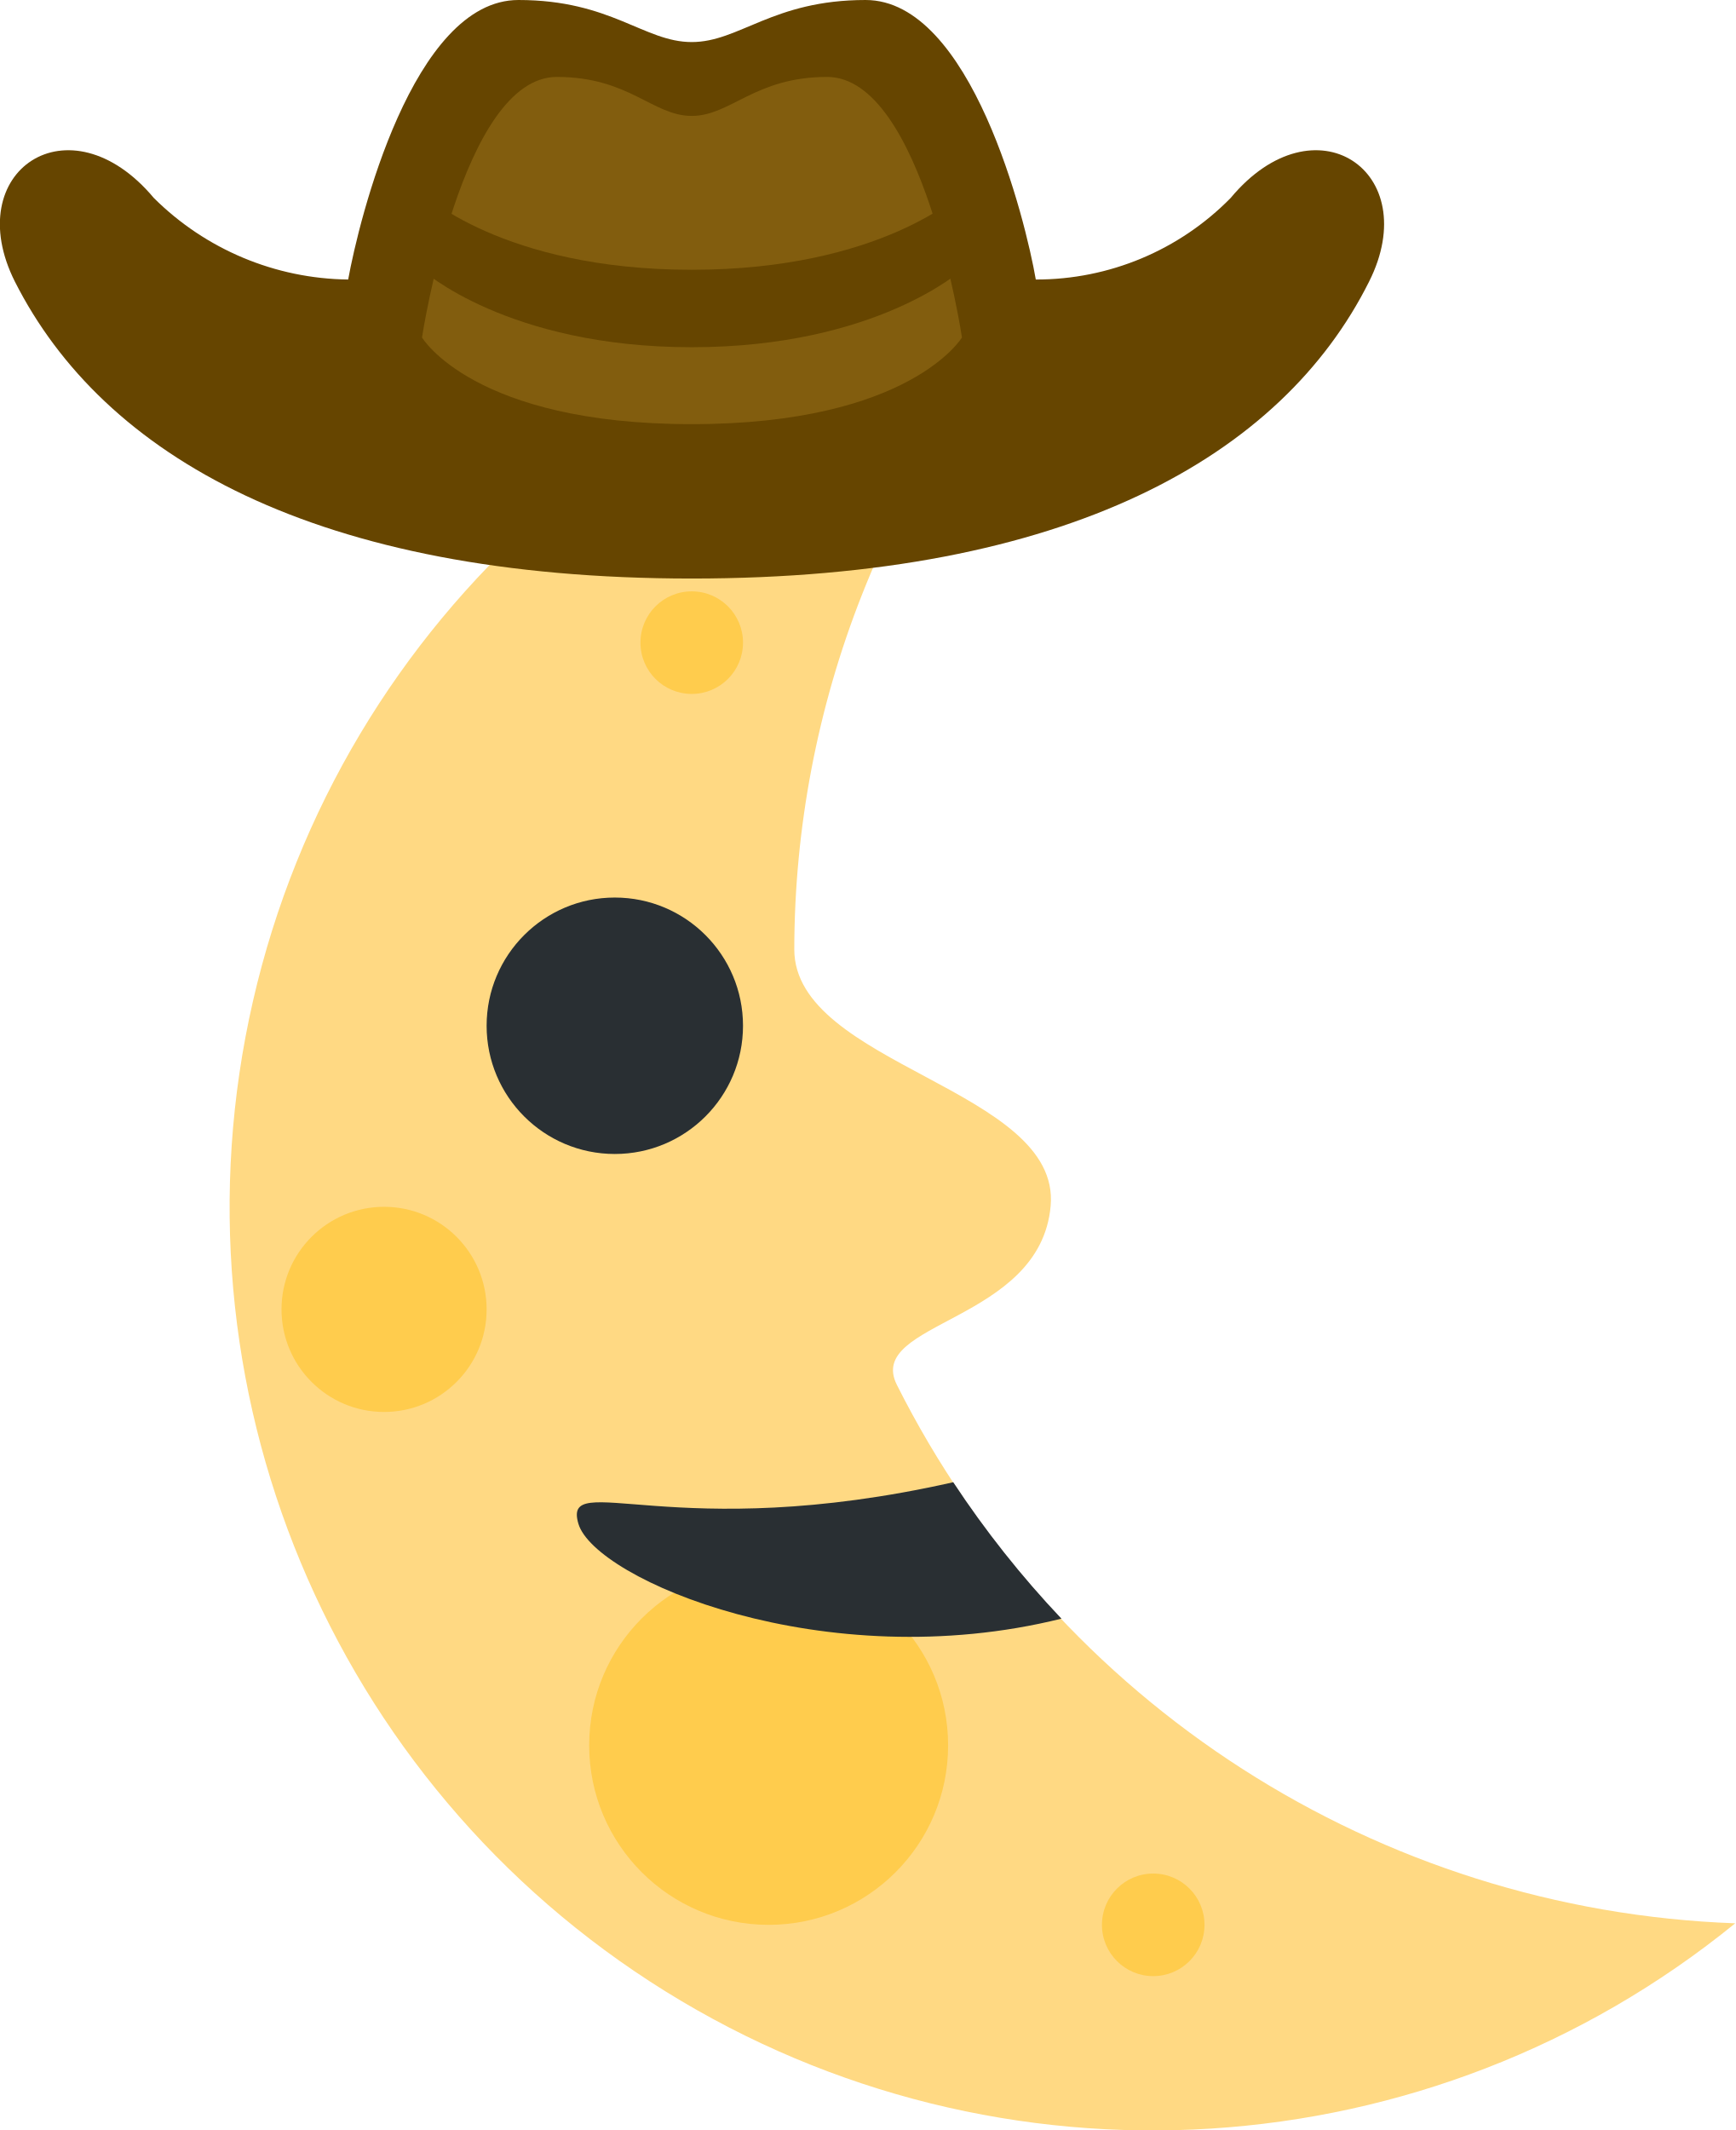
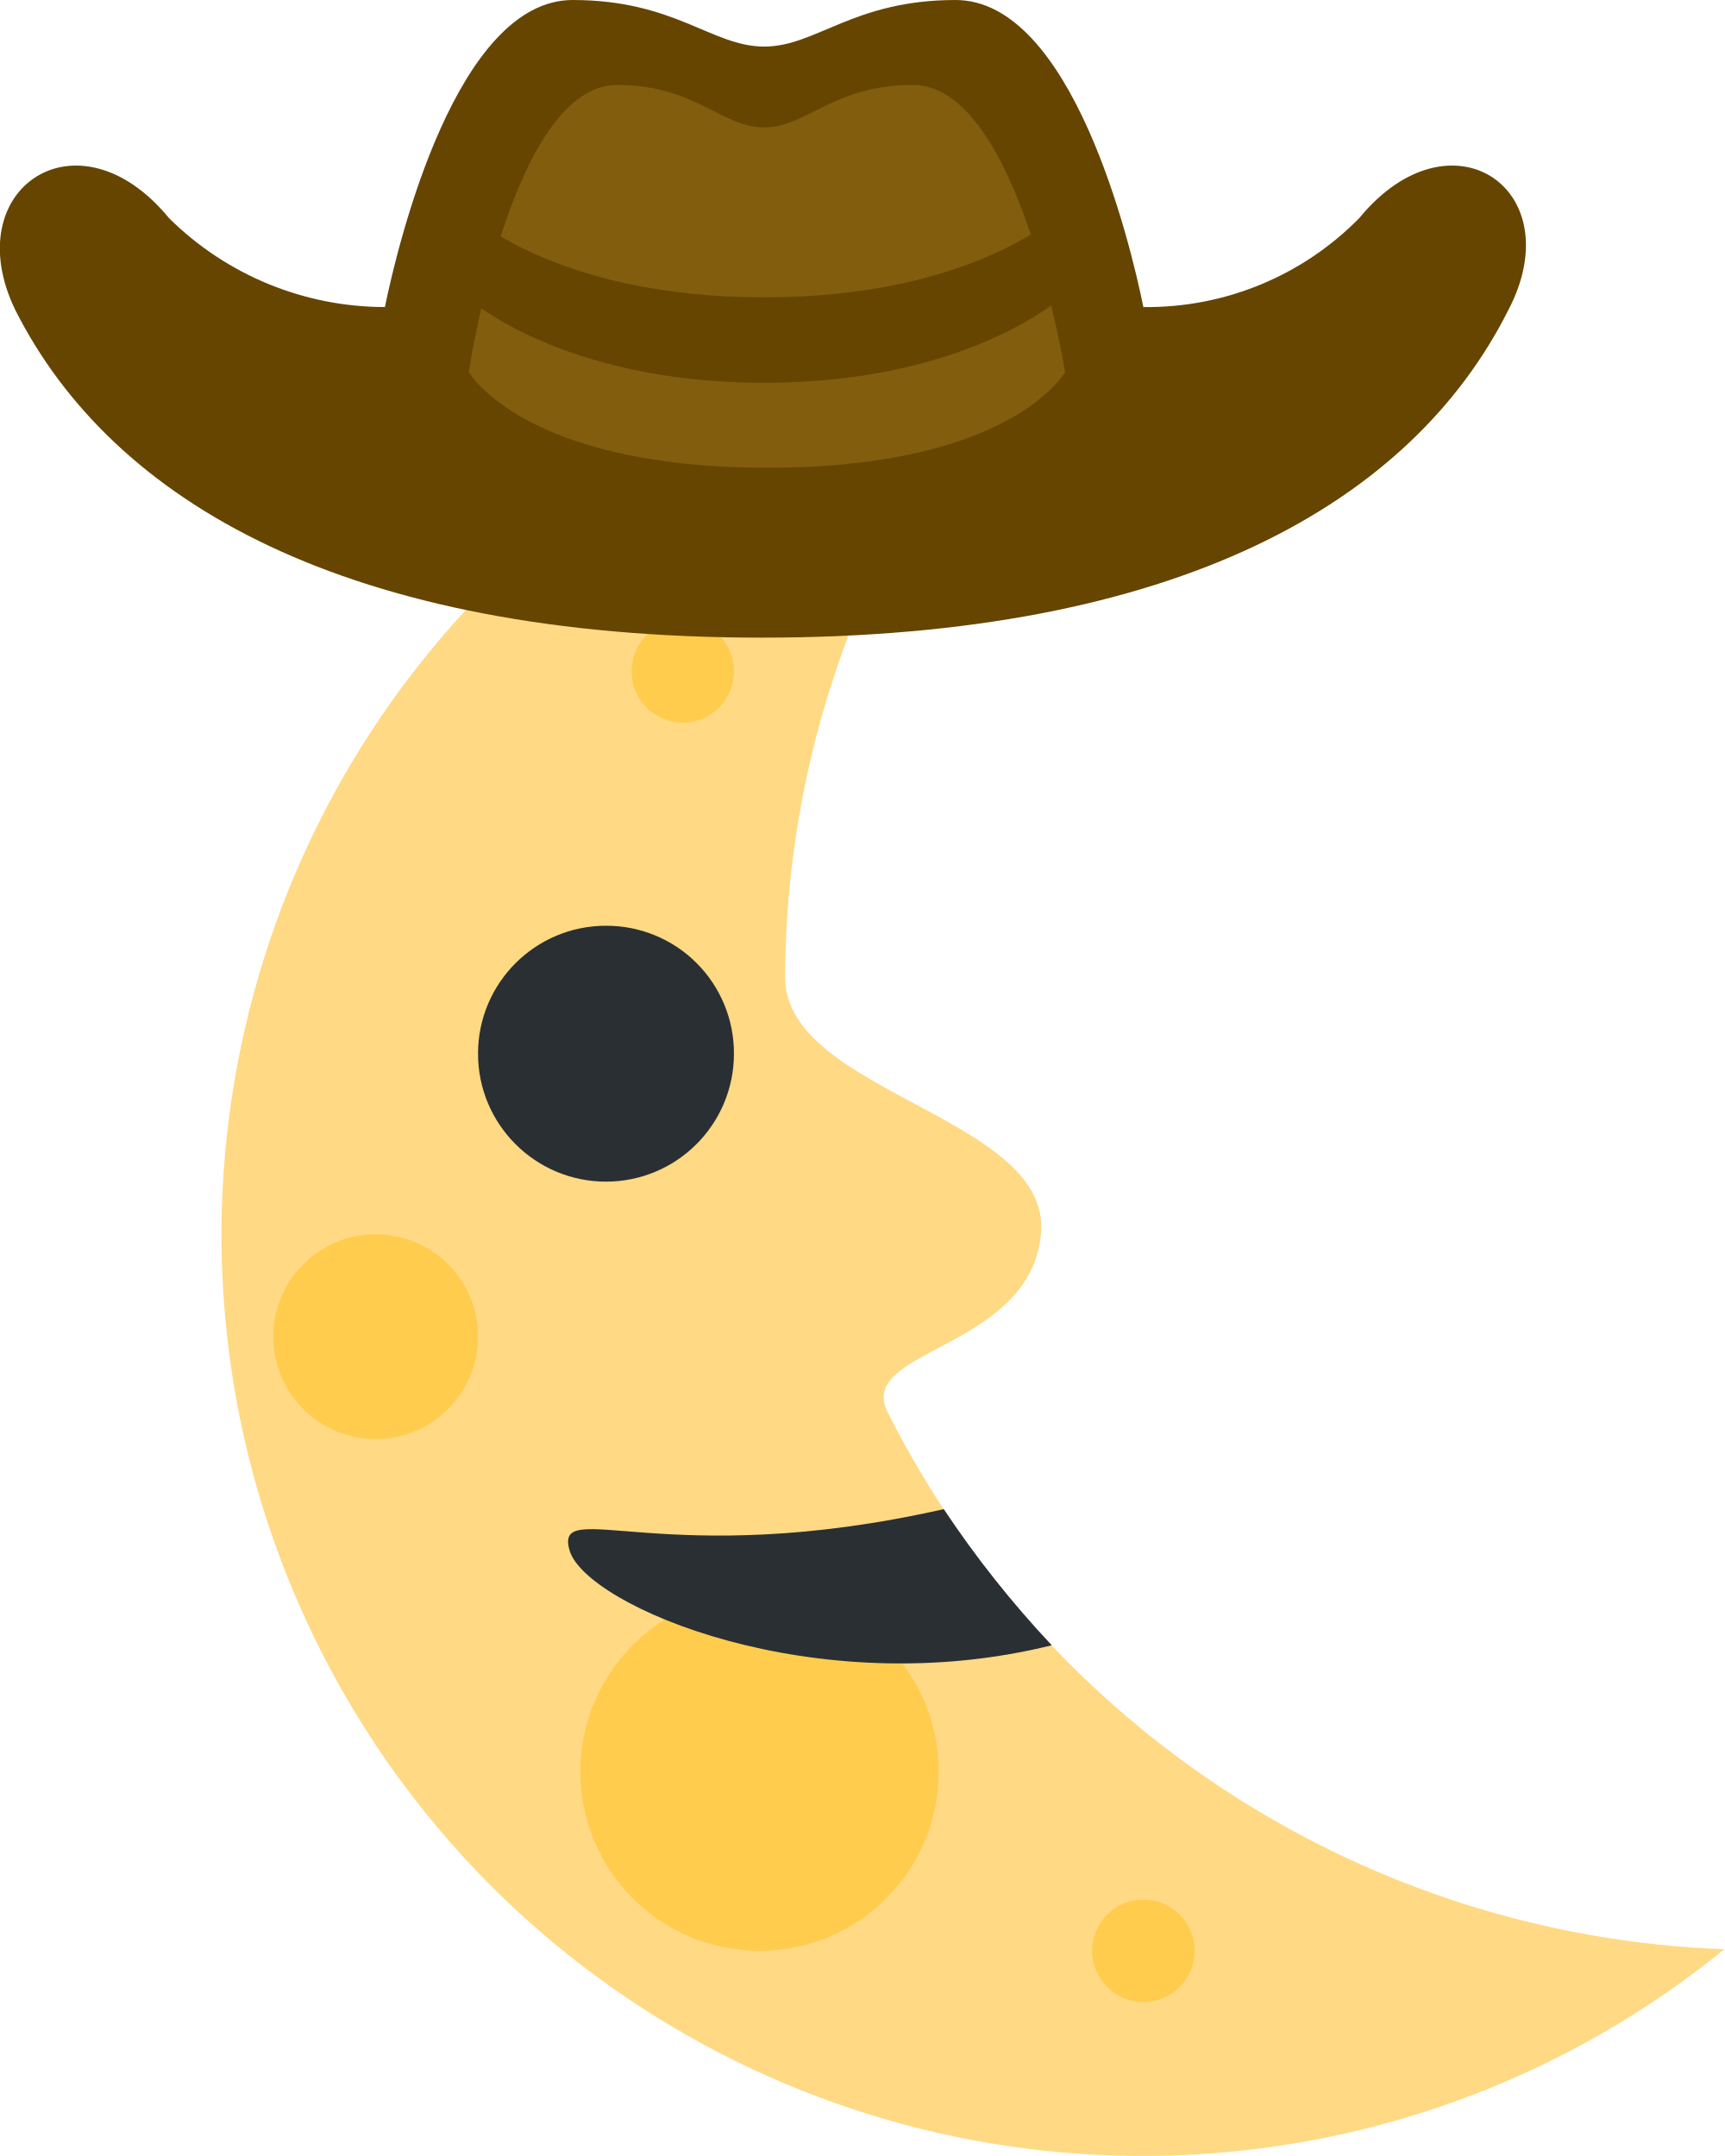
- <svg xmlns="http://www.w3.org/2000/svg" id="Layer_1" data-name="Layer 1" viewBox="0 0 33.84 41.53">
+ <svg xmlns="http://www.w3.org/2000/svg" id="Layer_1" data-name="Layer 1" viewBox="0 0 33.69 42.13">
  <defs>
    <style>.cls-1{fill:#ffd983;}.cls-2{fill:#ffcc4d;}.cls-3{fill:#292f33;}.cls-4{fill:#664500;}.cls-5{fill:#825d0e;}</style>
  </defs>
-   <path class="cls-1" d="M15.49,18.53A18.91,18.91,0,0,1,20.57,5.64,18,18,0,1,0,33.84,37.5,19.07,19.07,0,0,1,17.49,27c-.62-1.24,2.8-1.21,3-3.49s-5-2.74-5-5" />
-   <circle class="cls-2" cx="14.99" cy="34.03" r="3.5" />
-   <circle class="cls-2" cx="13.49" cy="12.53" r="1" />
-   <circle class="cls-2" cx="22.49" cy="37.53" r="1" />
-   <circle class="cls-2" cx="7.49" cy="25.53" r="2" />
-   <path class="cls-3" d="M20.7,31.56a19.41,19.41,0,0,1-2.11-2.66c-5.45,1.23-7.63-.27-7.31.81s4.79,3,9.42,1.85M14.49,20a2.5,2.5,0,1,1-2.5-2.5,2.5,2.5,0,0,1,2.5,2.5" />
-   <path class="cls-4" d="M24,3.86A5.31,5.31,0,0,1,20.2,5.45C20,4.29,18.94,0,16.88,0c-1.81,0-2.46.82-3.39.82S11.92,0,10.11,0C8.05,0,7,4.29,6.79,5.45A5.46,5.46,0,0,1,3,3.86C1.35,1.89-.79,3.34.29,5.49c1.72,3.4,5.86,5.79,13.2,5.79S25,8.89,26.7,5.49C27.78,3.34,25.64,1.89,24,3.86Z" />
-   <path class="cls-5" d="M16.13,1.5c-1.41,0-1.88.76-2.64.76s-1.22-.76-2.63-.76C9,1.5,8.23,6.58,8.23,6.58s1,1.69,5.26,1.69,5.27-1.69,5.27-1.69S18,1.5,16.13,1.5Z" />
-   <path class="cls-4" d="M8.23,3.76s1.56,1.5,5.26,1.5,5.27-1.5,5.27-1.5v1.5s-1.67,1.51-5.27,1.51S8.23,5.26,8.23,5.26Z" />
+   <path class="cls-1" d="M15.34,19.12A19,19,0,0,1,20.42,6.23,18,18,0,1,0,33.69,38.09a19.09,19.09,0,0,1-16.35-10.5c-.62-1.24,2.8-1.21,3-3.49s-5-2.74-5-5" />
+   <circle class="cls-2" cx="14.84" cy="34.62" r="3.5" />
+   <circle class="cls-2" cx="13.34" cy="13.12" r="1" />
+   <circle class="cls-2" cx="22.34" cy="38.12" r="1" />
+   <circle class="cls-2" cx="7.34" cy="26.12" r="2" />
+   <path class="cls-3" d="M20.55,32.15a20.21,20.21,0,0,1-2.11-2.66c-5.45,1.23-7.63-.27-7.31.81s4.79,3,9.42,1.85M14.34,20.59a2.5,2.5,0,1,1-2.5-2.5,2.49,2.49,0,0,1,2.5,2.5" />
+   <path class="cls-4" d="M26.56,4.26A5.81,5.81,0,0,1,22.34,6c-.26-1.28-1.4-6-3.67-6-2,0-2.72.91-3.74.91S13.19,0,11.19,0C8.92,0,7.78,4.74,7.52,6A6,6,0,0,1,3.3,4.26C1.52,2.09-.85,3.69.3,6.06c1.9,3.76,6.47,6.4,14.59,6.4s12.69-2.64,14.58-6.4C30.71,3.69,28.34,2.09,26.56,4.26Z" />
+   <path class="cls-5" d="M17.84,1.66c-1.56,0-2.08.83-2.91.83s-1.35-.83-2.87-.83c-2.07,0-2.9,5.61-2.9,5.61S10.22,9.14,15,9.14s5.81-1.87,5.81-1.87S19.91,1.66,17.84,1.66Z" />
+   <path class="cls-4" d="M9.12,4.15s1.71,1.66,5.81,1.66,5.81-1.66,5.81-1.66V5.81S18.9,7.48,14.93,7.48,9.12,5.81,9.12,5.81Z" />
</svg>
